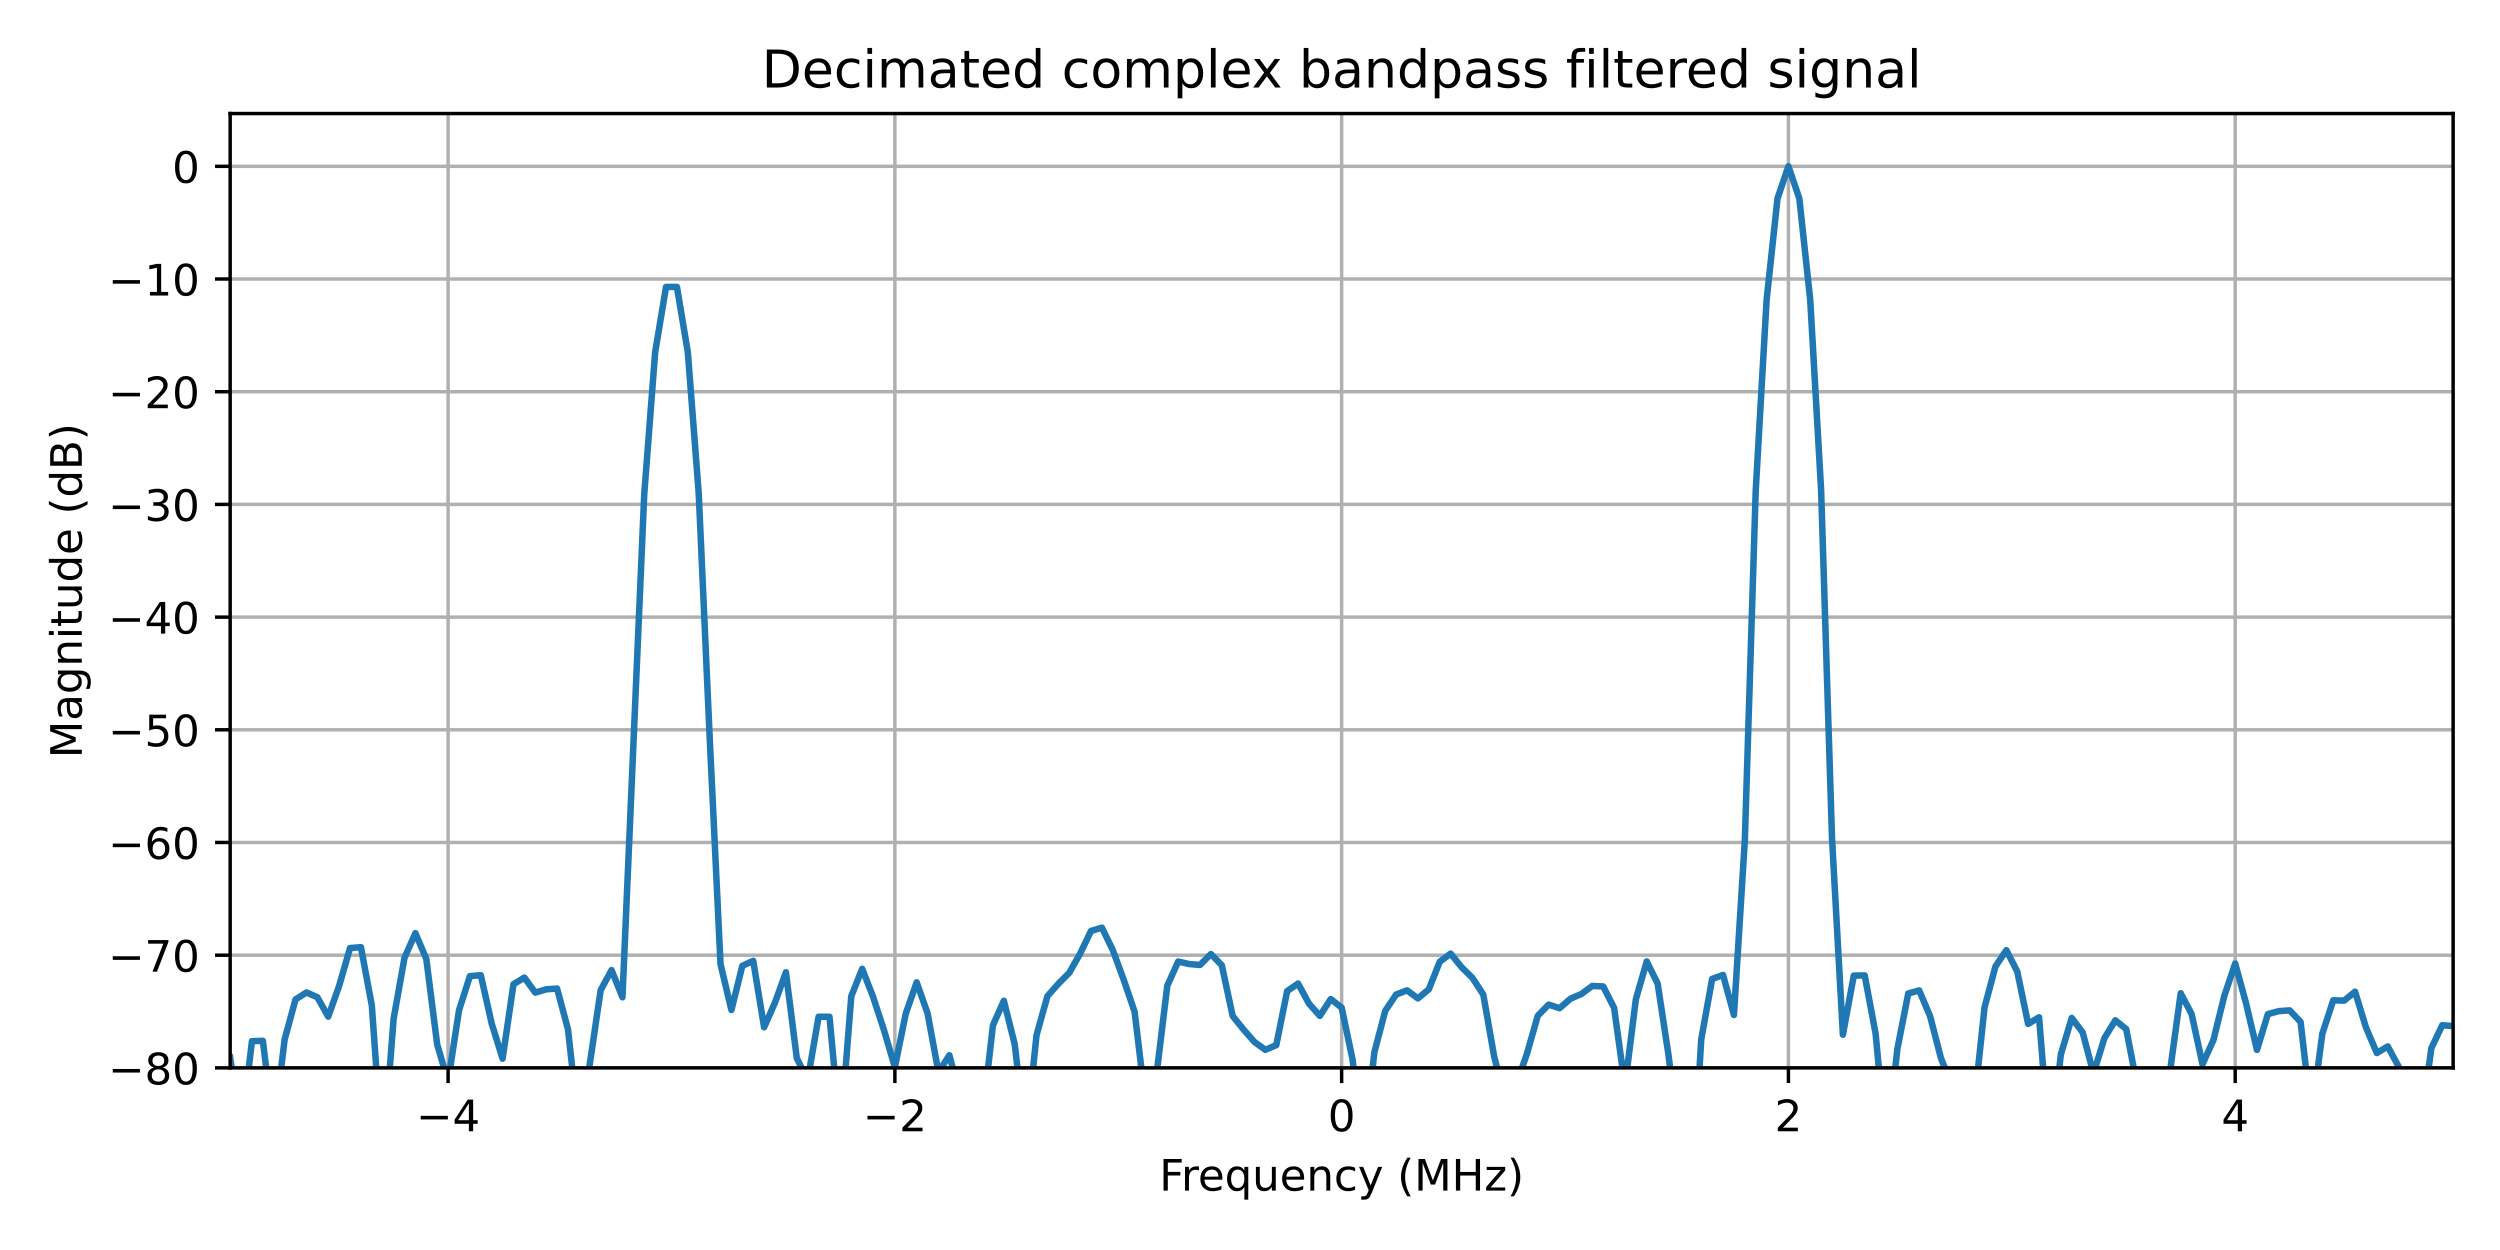
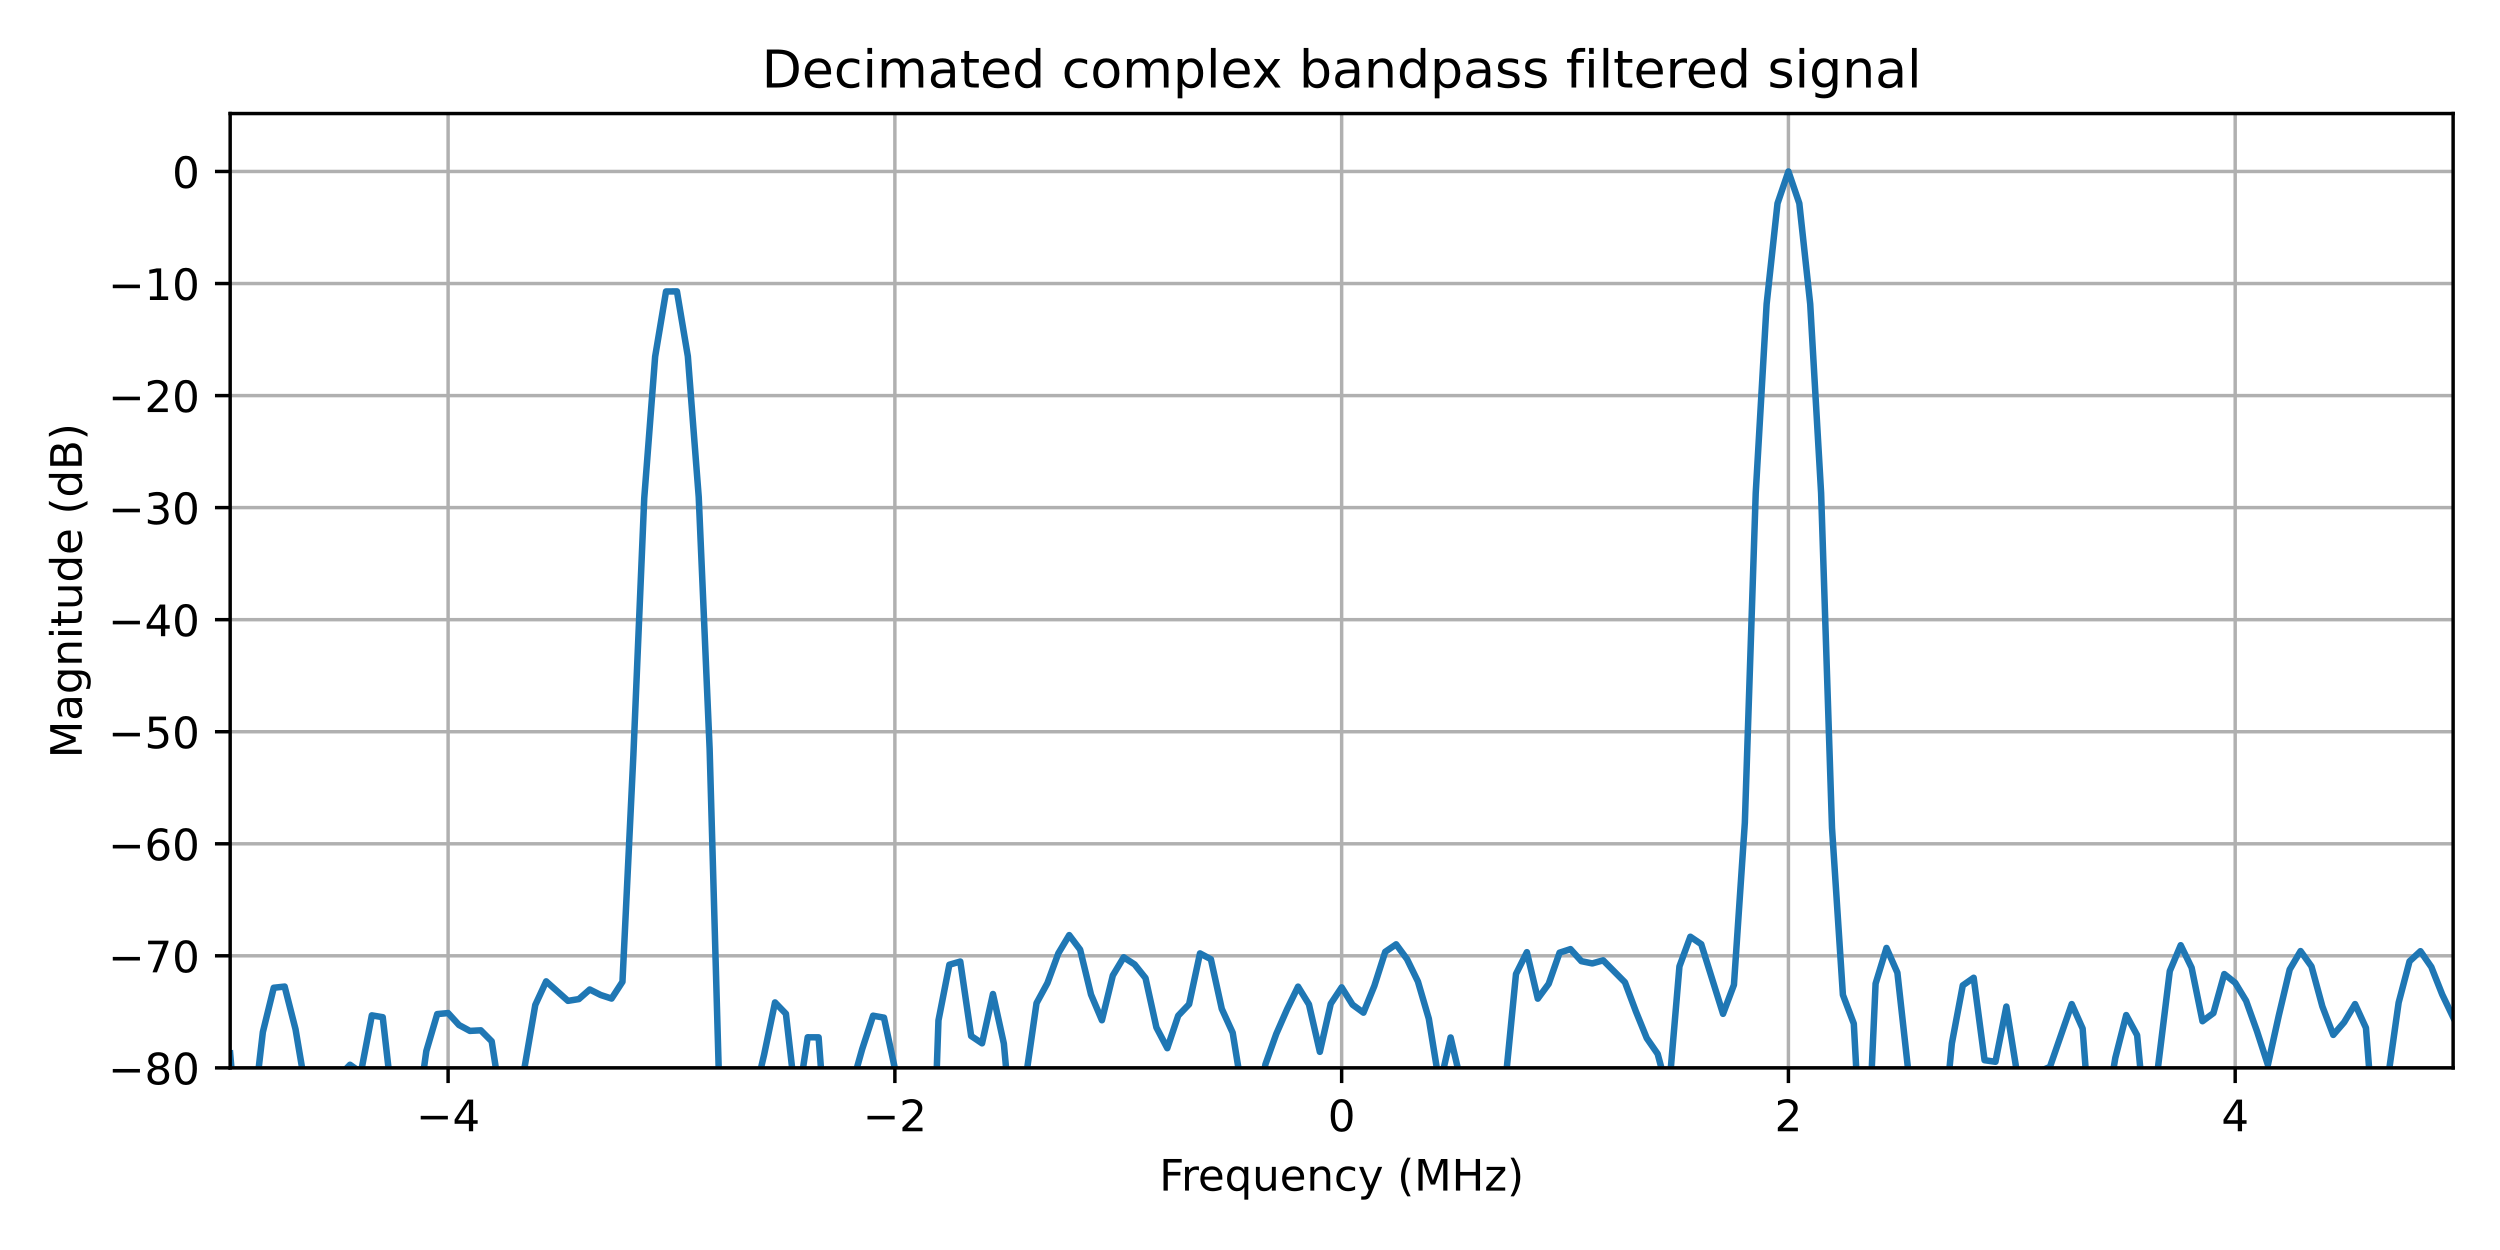
<svg xmlns="http://www.w3.org/2000/svg" xmlns:xlink="http://www.w3.org/1999/xlink" width="576pt" height="288pt" viewBox="0 0 576 288" version="1.1">
  <defs>
    <style type="text/css">*{stroke-linejoin: round; stroke-linecap: butt}</style>
  </defs>
  <g id="figure_1">
    <g id="patch_1">
      <path d="M 0 288  L 576 288  L 576 0  L 0 0  z " style="fill: #ffffff" />
    </g>
    <g id="axes_1">
      <g id="patch_2">
        <path d="M 53.03 246.04  L 565.2 246.04  L 565.2 26.16  L 53.03 26.16  z " style="fill: #ffffff" />
      </g>
      <g id="matplotlib.axis_1">
        <g id="xtick_1">
          <g id="line2d_1">
-             <path d="M 103.243 246.04  L 103.243 26.16  " clip-path="url(#p089b69aa2b)" style="fill: none; stroke: #b0b0b0; stroke-width: 0.8; stroke-linecap: square" />
+             <path d="M 103.243 246.04  L 103.243 26.16  " clip-path="url(#p2681153437)" style="fill: none; stroke: #b0b0b0; stroke-width: 0.8; stroke-linecap: square" />
          </g>
          <g id="line2d_2">
            <defs>
-               <path id="m8bd10364a5" d="M 0 0  L 0 3.5  " style="stroke: #000000; stroke-width: 0.8" />
+               <path id="mbafe1e1e7d" d="M 0 0  L 0 3.5  " style="stroke: #000000; stroke-width: 0.8" />
            </defs>
            <g>
-               <use xlink:href="#m8bd10364a5" x="103.243" y="246.04" style="stroke: #000000; stroke-width: 0.8" />
+               <use xlink:href="#mbafe1e1e7d" x="103.243" y="246.04" style="stroke: #000000; stroke-width: 0.8" />
            </g>
          </g>
          <g id="text_1">
            <g transform="translate(95.87165 260.6384) scale(0.1 -0.1)">
              <defs>
                <path id="DejaVuSans-2212" d="M 678 2272  L 4684 2272  L 4684 1741  L 678 1741  L 678 2272  z " transform="scale(0.015625)" />
                <path id="DejaVuSans-34" d="M 2419 4116  L 825 1625  L 2419 1625  L 2419 4116  z M 2253 4666  L 3047 4666  L 3047 1625  L 3713 1625  L 3713 1100  L 3047 1100  L 3047 0  L 2419 0  L 2419 1100  L 313 1100  L 313 1709  L 2253 4666  z " transform="scale(0.015625)" />
              </defs>
              <use xlink:href="#DejaVuSans-2212" />
              <use xlink:href="#DejaVuSans-34" transform="translate(83.78906 0)" />
            </g>
          </g>
        </g>
        <g id="xtick_2">
          <g id="line2d_3">
-             <path d="M 206.179 246.04  L 206.179 26.16  " clip-path="url(#p089b69aa2b)" style="fill: none; stroke: #b0b0b0; stroke-width: 0.8; stroke-linecap: square" />
+             <path d="M 206.179 246.04  L 206.179 26.16  " clip-path="url(#p2681153437)" style="fill: none; stroke: #b0b0b0; stroke-width: 0.8; stroke-linecap: square" />
          </g>
          <g id="line2d_4">
            <g>
-               <use xlink:href="#m8bd10364a5" x="206.179" y="246.04" style="stroke: #000000; stroke-width: 0.8" />
+               <use xlink:href="#mbafe1e1e7d" x="206.179" y="246.04" style="stroke: #000000; stroke-width: 0.8" />
            </g>
          </g>
          <g id="text_2">
            <g transform="translate(198.8078 260.6384) scale(0.1 -0.1)">
              <defs>
                <path id="DejaVuSans-32" d="M 1228 531  L 3431 531  L 3431 0  L 469 0  L 469 531  Q 828 903 1448 1529  Q 2069 2156 2228 2338  Q 2531 2678 2651 2914  Q 2772 3150 2772 3378  Q 2772 3750 2511 3984  Q 2250 4219 1831 4219  Q 1534 4219 1204 4116  Q 875 4013 500 3803  L 500 4441  Q 881 4594 1212 4672  Q 1544 4750 1819 4750  Q 2544 4750 2975 4387  Q 3406 4025 3406 3419  Q 3406 3131 3298 2873  Q 3191 2616 2906 2266  Q 2828 2175 2409 1742  Q 1991 1309 1228 531  z " transform="scale(0.015625)" />
              </defs>
              <use xlink:href="#DejaVuSans-2212" />
              <use xlink:href="#DejaVuSans-32" transform="translate(83.78906 0)" />
            </g>
          </g>
        </g>
        <g id="xtick_3">
          <g id="line2d_5">
-             <path d="M 309.115 246.04  L 309.115 26.16  " clip-path="url(#p089b69aa2b)" style="fill: none; stroke: #b0b0b0; stroke-width: 0.8; stroke-linecap: square" />
+             <path d="M 309.115 246.04  L 309.115 26.16  " clip-path="url(#p2681153437)" style="fill: none; stroke: #b0b0b0; stroke-width: 0.8; stroke-linecap: square" />
          </g>
          <g id="line2d_6">
            <g>
-               <use xlink:href="#m8bd10364a5" x="309.115" y="246.04" style="stroke: #000000; stroke-width: 0.8" />
+               <use xlink:href="#mbafe1e1e7d" x="309.115" y="246.04" style="stroke: #000000; stroke-width: 0.8" />
            </g>
          </g>
          <g id="text_3">
            <g transform="translate(305.9337 260.6384) scale(0.1 -0.1)">
              <defs>
                <path id="DejaVuSans-30" d="M 2034 4250  Q 1547 4250 1301 3770  Q 1056 3291 1056 2328  Q 1056 1369 1301 889  Q 1547 409 2034 409  Q 2525 409 2770 889  Q 3016 1369 3016 2328  Q 3016 3291 2770 3770  Q 2525 4250 2034 4250  z M 2034 4750  Q 2819 4750 3233 4129  Q 3647 3509 3647 2328  Q 3647 1150 3233 529  Q 2819 -91 2034 -91  Q 1250 -91 836 529  Q 422 1150 422 2328  Q 422 3509 836 4129  Q 1250 4750 2034 4750  z " transform="scale(0.015625)" />
              </defs>
              <use xlink:href="#DejaVuSans-30" />
            </g>
          </g>
        </g>
        <g id="xtick_4">
          <g id="line2d_7">
-             <path d="M 412.051 246.04  L 412.051 26.16  " clip-path="url(#p089b69aa2b)" style="fill: none; stroke: #b0b0b0; stroke-width: 0.8; stroke-linecap: square" />
+             <path d="M 412.051 246.04  L 412.051 26.16  " clip-path="url(#p2681153437)" style="fill: none; stroke: #b0b0b0; stroke-width: 0.8; stroke-linecap: square" />
          </g>
          <g id="line2d_8">
            <g>
-               <use xlink:href="#m8bd10364a5" x="412.051" y="246.04" style="stroke: #000000; stroke-width: 0.8" />
+               <use xlink:href="#mbafe1e1e7d" x="412.051" y="246.04" style="stroke: #000000; stroke-width: 0.8" />
            </g>
          </g>
          <g id="text_4">
            <g transform="translate(408.8699 260.6384) scale(0.1 -0.1)">
              <use xlink:href="#DejaVuSans-32" />
            </g>
          </g>
        </g>
        <g id="xtick_5">
          <g id="line2d_9">
-             <path d="M 514.987 246.04  L 514.987 26.16  " clip-path="url(#p089b69aa2b)" style="fill: none; stroke: #b0b0b0; stroke-width: 0.8; stroke-linecap: square" />
+             <path d="M 514.987 246.04  L 514.987 26.16  " clip-path="url(#p2681153437)" style="fill: none; stroke: #b0b0b0; stroke-width: 0.8; stroke-linecap: square" />
          </g>
          <g id="line2d_10">
            <g>
-               <use xlink:href="#m8bd10364a5" x="514.987" y="246.04" style="stroke: #000000; stroke-width: 0.8" />
+               <use xlink:href="#mbafe1e1e7d" x="514.987" y="246.04" style="stroke: #000000; stroke-width: 0.8" />
            </g>
          </g>
          <g id="text_5">
            <g transform="translate(511.806 260.6384) scale(0.1 -0.1)">
              <use xlink:href="#DejaVuSans-34" />
            </g>
          </g>
        </g>
        <g id="text_6">
          <g transform="translate(267.0962 274.3166) scale(0.1 -0.1)">
            <defs>
              <path id="DejaVuSans-46" d="M 628 4666  L 3309 4666  L 3309 4134  L 1259 4134  L 1259 2759  L 3109 2759  L 3109 2228  L 1259 2228  L 1259 0  L 628 0  L 628 4666  z " transform="scale(0.015625)" />
              <path id="DejaVuSans-72" d="M 2631 2963  Q 2534 3019 2420 3045  Q 2306 3072 2169 3072  Q 1681 3072 1420 2755  Q 1159 2438 1159 1844  L 1159 0  L 581 0  L 581 3500  L 1159 3500  L 1159 2956  Q 1341 3275 1631 3429  Q 1922 3584 2338 3584  Q 2397 3584 2469 3576  Q 2541 3569 2628 3553  L 2631 2963  z " transform="scale(0.015625)" />
              <path id="DejaVuSans-65" d="M 3597 1894  L 3597 1613  L 953 1613  Q 991 1019 1311 708  Q 1631 397 2203 397  Q 2534 397 2845 478  Q 3156 559 3463 722  L 3463 178  Q 3153 47 2828 -22  Q 2503 -91 2169 -91  Q 1331 -91 842 396  Q 353 884 353 1716  Q 353 2575 817 3079  Q 1281 3584 2069 3584  Q 2775 3584 3186 3129  Q 3597 2675 3597 1894  z M 3022 2063  Q 3016 2534 2758 2815  Q 2500 3097 2075 3097  Q 1594 3097 1305 2825  Q 1016 2553 972 2059  L 3022 2063  z " transform="scale(0.015625)" />
              <path id="DejaVuSans-71" d="M 947 1747  Q 947 1113 1208 752  Q 1469 391 1925 391  Q 2381 391 2643 752  Q 2906 1113 2906 1747  Q 2906 2381 2643 2742  Q 2381 3103 1925 3103  Q 1469 3103 1208 2742  Q 947 2381 947 1747  z M 2906 525  Q 2725 213 2448 61  Q 2172 -91 1784 -91  Q 1150 -91 751 415  Q 353 922 353 1747  Q 353 2572 751 3078  Q 1150 3584 1784 3584  Q 2172 3584 2448 3432  Q 2725 3281 2906 2969  L 2906 3500  L 3481 3500  L 3481 -1331  L 2906 -1331  L 2906 525  z " transform="scale(0.015625)" />
              <path id="DejaVuSans-75" d="M 544 1381  L 544 3500  L 1119 3500  L 1119 1403  Q 1119 906 1312 657  Q 1506 409 1894 409  Q 2359 409 2629 706  Q 2900 1003 2900 1516  L 2900 3500  L 3475 3500  L 3475 0  L 2900 0  L 2900 538  Q 2691 219 2414 64  Q 2138 -91 1772 -91  Q 1169 -91 856 284  Q 544 659 544 1381  z M 1991 3584  L 1991 3584  z " transform="scale(0.015625)" />
              <path id="DejaVuSans-6e" d="M 3513 2113  L 3513 0  L 2938 0  L 2938 2094  Q 2938 2591 2744 2837  Q 2550 3084 2163 3084  Q 1697 3084 1428 2787  Q 1159 2491 1159 1978  L 1159 0  L 581 0  L 581 3500  L 1159 3500  L 1159 2956  Q 1366 3272 1645 3428  Q 1925 3584 2291 3584  Q 2894 3584 3203 3211  Q 3513 2838 3513 2113  z " transform="scale(0.015625)" />
              <path id="DejaVuSans-63" d="M 3122 3366  L 3122 2828  Q 2878 2963 2633 3030  Q 2388 3097 2138 3097  Q 1578 3097 1268 2742  Q 959 2388 959 1747  Q 959 1106 1268 751  Q 1578 397 2138 397  Q 2388 397 2633 464  Q 2878 531 3122 666  L 3122 134  Q 2881 22 2623 -34  Q 2366 -91 2075 -91  Q 1284 -91 818 406  Q 353 903 353 1747  Q 353 2603 823 3093  Q 1294 3584 2113 3584  Q 2378 3584 2631 3529  Q 2884 3475 3122 3366  z " transform="scale(0.015625)" />
              <path id="DejaVuSans-79" d="M 2059 -325  Q 1816 -950 1584 -1140  Q 1353 -1331 966 -1331  L 506 -1331  L 506 -850  L 844 -850  Q 1081 -850 1212 -737  Q 1344 -625 1503 -206  L 1606 56  L 191 3500  L 800 3500  L 1894 763  L 2988 3500  L 3597 3500  L 2059 -325  z " transform="scale(0.015625)" />
              <path id="DejaVuSans-20" transform="scale(0.015625)" />
              <path id="DejaVuSans-28" d="M 1984 4856  Q 1566 4138 1362 3434  Q 1159 2731 1159 2009  Q 1159 1288 1364 580  Q 1569 -128 1984 -844  L 1484 -844  Q 1016 -109 783 600  Q 550 1309 550 2009  Q 550 2706 781 3412  Q 1013 4119 1484 4856  L 1984 4856  z " transform="scale(0.015625)" />
              <path id="DejaVuSans-4d" d="M 628 4666  L 1569 4666  L 2759 1491  L 3956 4666  L 4897 4666  L 4897 0  L 4281 0  L 4281 4097  L 3078 897  L 2444 897  L 1241 4097  L 1241 0  L 628 0  L 628 4666  z " transform="scale(0.015625)" />
              <path id="DejaVuSans-48" d="M 628 4666  L 1259 4666  L 1259 2753  L 3553 2753  L 3553 4666  L 4184 4666  L 4184 0  L 3553 0  L 3553 2222  L 1259 2222  L 1259 0  L 628 0  L 628 4666  z " transform="scale(0.015625)" />
              <path id="DejaVuSans-7a" d="M 353 3500  L 3084 3500  L 3084 2975  L 922 459  L 3084 459  L 3084 0  L 275 0  L 275 525  L 2438 3041  L 353 3041  L 353 3500  z " transform="scale(0.015625)" />
              <path id="DejaVuSans-29" d="M 513 4856  L 1013 4856  Q 1481 4119 1714 3412  Q 1947 2706 1947 2009  Q 1947 1309 1714 600  Q 1481 -109 1013 -844  L 513 -844  Q 928 -128 1133 580  Q 1338 1288 1338 2009  Q 1338 2731 1133 3434  Q 928 4138 513 4856  z " transform="scale(0.015625)" />
            </defs>
            <use xlink:href="#DejaVuSans-46" />
            <use xlink:href="#DejaVuSans-72" transform="translate(50.26953 0)" />
            <use xlink:href="#DejaVuSans-65" transform="translate(89.13281 0)" />
            <use xlink:href="#DejaVuSans-71" transform="translate(150.6562 0)" />
            <use xlink:href="#DejaVuSans-75" transform="translate(214.1328 0)" />
            <use xlink:href="#DejaVuSans-65" transform="translate(277.5117 0)" />
            <use xlink:href="#DejaVuSans-6e" transform="translate(339.0352 0)" />
            <use xlink:href="#DejaVuSans-63" transform="translate(402.4141 0)" />
            <use xlink:href="#DejaVuSans-79" transform="translate(457.3945 0)" />
            <use xlink:href="#DejaVuSans-20" transform="translate(516.5742 0)" />
            <use xlink:href="#DejaVuSans-28" transform="translate(548.3613 0)" />
            <use xlink:href="#DejaVuSans-4d" transform="translate(587.375 0)" />
            <use xlink:href="#DejaVuSans-48" transform="translate(673.6543 0)" />
            <use xlink:href="#DejaVuSans-7a" transform="translate(748.8496 0)" />
            <use xlink:href="#DejaVuSans-29" transform="translate(801.3398 0)" />
          </g>
        </g>
      </g>
      <g id="matplotlib.axis_2">
        <g id="ytick_1">
          <g id="line2d_11">
-             <path d="M 53.03 246.04  L 565.2 246.04  " clip-path="url(#p089b69aa2b)" style="fill: none; stroke: #b0b0b0; stroke-width: 0.8; stroke-linecap: square" />
+             <path d="M 53.03 246.04  L 565.2 246.04  " clip-path="url(#p2681153437)" style="fill: none; stroke: #b0b0b0; stroke-width: 0.8; stroke-linecap: square" />
          </g>
          <g id="line2d_12">
            <defs>
-               <path id="m7b2976592a" d="M 0 0  L -3.5 0  " style="stroke: #000000; stroke-width: 0.8" />
+               <path id="m16be97ea42" d="M 0 0  L -3.5 0  " style="stroke: #000000; stroke-width: 0.8" />
            </defs>
            <g>
-               <use xlink:href="#m7b2976592a" x="53.03" y="246.04" style="stroke: #000000; stroke-width: 0.8" />
+               <use xlink:href="#m16be97ea42" x="53.03" y="246.04" style="stroke: #000000; stroke-width: 0.8" />
            </g>
          </g>
          <g id="text_7">
            <g transform="translate(24.92531 249.8392) scale(0.1 -0.1)">
              <defs>
                <path id="DejaVuSans-38" d="M 2034 2216  Q 1584 2216 1326 1975  Q 1069 1734 1069 1313  Q 1069 891 1326 650  Q 1584 409 2034 409  Q 2484 409 2743 651  Q 3003 894 3003 1313  Q 3003 1734 2745 1975  Q 2488 2216 2034 2216  z M 1403 2484  Q 997 2584 770 2862  Q 544 3141 544 3541  Q 544 4100 942 4425  Q 1341 4750 2034 4750  Q 2731 4750 3128 4425  Q 3525 4100 3525 3541  Q 3525 3141 3298 2862  Q 3072 2584 2669 2484  Q 3125 2378 3379 2068  Q 3634 1759 3634 1313  Q 3634 634 3220 271  Q 2806 -91 2034 -91  Q 1263 -91 848 271  Q 434 634 434 1313  Q 434 1759 690 2068  Q 947 2378 1403 2484  z M 1172 3481  Q 1172 3119 1398 2916  Q 1625 2713 2034 2713  Q 2441 2713 2670 2916  Q 2900 3119 2900 3481  Q 2900 3844 2670 4047  Q 2441 4250 2034 4250  Q 1625 4250 1398 4047  Q 1172 3844 1172 3481  z " transform="scale(0.015625)" />
              </defs>
              <use xlink:href="#DejaVuSans-2212" />
              <use xlink:href="#DejaVuSans-38" transform="translate(83.78906 0)" />
              <use xlink:href="#DejaVuSans-30" transform="translate(147.4121 0)" />
            </g>
          </g>
        </g>
        <g id="ytick_2">
          <g id="line2d_13">
-             <path d="M 53.03 220.075  L 565.2 220.075  " clip-path="url(#p089b69aa2b)" style="fill: none; stroke: #b0b0b0; stroke-width: 0.8; stroke-linecap: square" />
+             <path d="M 53.03 220.223  L 565.2 220.223  " clip-path="url(#p2681153437)" style="fill: none; stroke: #b0b0b0; stroke-width: 0.8; stroke-linecap: square" />
          </g>
          <g id="line2d_14">
            <g>
-               <use xlink:href="#m7b2976592a" x="53.03" y="220.075" style="stroke: #000000; stroke-width: 0.8" />
+               <use xlink:href="#m16be97ea42" x="53.03" y="220.223" style="stroke: #000000; stroke-width: 0.8" />
            </g>
          </g>
          <g id="text_8">
-             <g transform="translate(24.92531 223.8743) scale(0.1 -0.1)">
+             <g transform="translate(24.92531 224.0227) scale(0.1 -0.1)">
              <defs>
                <path id="DejaVuSans-37" d="M 525 4666  L 3525 4666  L 3525 4397  L 1831 0  L 1172 0  L 2766 4134  L 525 4134  L 525 4666  z " transform="scale(0.015625)" />
              </defs>
              <use xlink:href="#DejaVuSans-2212" />
              <use xlink:href="#DejaVuSans-37" transform="translate(83.78906 0)" />
              <use xlink:href="#DejaVuSans-30" transform="translate(147.4121 0)" />
            </g>
          </g>
        </g>
        <g id="ytick_3">
          <g id="line2d_15">
-             <path d="M 53.03 194.11  L 565.2 194.11  " clip-path="url(#p089b69aa2b)" style="fill: none; stroke: #b0b0b0; stroke-width: 0.8; stroke-linecap: square" />
+             <path d="M 53.03 194.407  L 565.2 194.407  " clip-path="url(#p2681153437)" style="fill: none; stroke: #b0b0b0; stroke-width: 0.8; stroke-linecap: square" />
          </g>
          <g id="line2d_16">
            <g>
-               <use xlink:href="#m7b2976592a" x="53.03" y="194.11" style="stroke: #000000; stroke-width: 0.8" />
+               <use xlink:href="#m16be97ea42" x="53.03" y="194.407" style="stroke: #000000; stroke-width: 0.8" />
            </g>
          </g>
          <g id="text_9">
-             <g transform="translate(24.92531 197.9094) scale(0.1 -0.1)">
+             <g transform="translate(24.92531 198.2061) scale(0.1 -0.1)">
              <defs>
                <path id="DejaVuSans-36" d="M 2113 2584  Q 1688 2584 1439 2293  Q 1191 2003 1191 1497  Q 1191 994 1439 701  Q 1688 409 2113 409  Q 2538 409 2786 701  Q 3034 994 3034 1497  Q 3034 2003 2786 2293  Q 2538 2584 2113 2584  z M 3366 4563  L 3366 3988  Q 3128 4100 2886 4159  Q 2644 4219 2406 4219  Q 1781 4219 1451 3797  Q 1122 3375 1075 2522  Q 1259 2794 1537 2939  Q 1816 3084 2150 3084  Q 2853 3084 3261 2657  Q 3669 2231 3669 1497  Q 3669 778 3244 343  Q 2819 -91 2113 -91  Q 1303 -91 875 529  Q 447 1150 447 2328  Q 447 3434 972 4092  Q 1497 4750 2381 4750  Q 2619 4750 2861 4703  Q 3103 4656 3366 4563  z " transform="scale(0.015625)" />
              </defs>
              <use xlink:href="#DejaVuSans-2212" />
              <use xlink:href="#DejaVuSans-36" transform="translate(83.78906 0)" />
              <use xlink:href="#DejaVuSans-30" transform="translate(147.4121 0)" />
            </g>
          </g>
        </g>
        <g id="ytick_4">
          <g id="line2d_17">
-             <path d="M 53.03 168.145  L 565.2 168.145  " clip-path="url(#p089b69aa2b)" style="fill: none; stroke: #b0b0b0; stroke-width: 0.8; stroke-linecap: square" />
+             <path d="M 53.03 168.59  L 565.2 168.59  " clip-path="url(#p2681153437)" style="fill: none; stroke: #b0b0b0; stroke-width: 0.8; stroke-linecap: square" />
          </g>
          <g id="line2d_18">
            <g>
-               <use xlink:href="#m7b2976592a" x="53.03" y="168.145" style="stroke: #000000; stroke-width: 0.8" />
+               <use xlink:href="#m16be97ea42" x="53.03" y="168.59" style="stroke: #000000; stroke-width: 0.8" />
            </g>
          </g>
          <g id="text_10">
-             <g transform="translate(24.92531 171.9445) scale(0.1 -0.1)">
+             <g transform="translate(24.92531 172.3895) scale(0.1 -0.1)">
              <defs>
                <path id="DejaVuSans-35" d="M 691 4666  L 3169 4666  L 3169 4134  L 1269 4134  L 1269 2991  Q 1406 3038 1543 3061  Q 1681 3084 1819 3084  Q 2600 3084 3056 2656  Q 3513 2228 3513 1497  Q 3513 744 3044 326  Q 2575 -91 1722 -91  Q 1428 -91 1123 -41  Q 819 9 494 109  L 494 744  Q 775 591 1075 516  Q 1375 441 1709 441  Q 2250 441 2565 725  Q 2881 1009 2881 1497  Q 2881 1984 2565 2268  Q 2250 2553 1709 2553  Q 1456 2553 1204 2497  Q 953 2441 691 2322  L 691 4666  z " transform="scale(0.015625)" />
              </defs>
              <use xlink:href="#DejaVuSans-2212" />
              <use xlink:href="#DejaVuSans-35" transform="translate(83.78906 0)" />
              <use xlink:href="#DejaVuSans-30" transform="translate(147.4121 0)" />
            </g>
          </g>
        </g>
        <g id="ytick_5">
          <g id="line2d_19">
-             <path d="M 53.03 142.18  L 565.2 142.18  " clip-path="url(#p089b69aa2b)" style="fill: none; stroke: #b0b0b0; stroke-width: 0.8; stroke-linecap: square" />
+             <path d="M 53.03 142.774  L 565.2 142.774  " clip-path="url(#p2681153437)" style="fill: none; stroke: #b0b0b0; stroke-width: 0.8; stroke-linecap: square" />
          </g>
          <g id="line2d_20">
            <g>
-               <use xlink:href="#m7b2976592a" x="53.03" y="142.18" style="stroke: #000000; stroke-width: 0.8" />
+               <use xlink:href="#m16be97ea42" x="53.03" y="142.774" style="stroke: #000000; stroke-width: 0.8" />
            </g>
          </g>
          <g id="text_11">
-             <g transform="translate(24.92531 145.9796) scale(0.1 -0.1)">
+             <g transform="translate(24.92531 146.573) scale(0.1 -0.1)">
              <use xlink:href="#DejaVuSans-2212" />
              <use xlink:href="#DejaVuSans-34" transform="translate(83.78906 0)" />
              <use xlink:href="#DejaVuSans-30" transform="translate(147.4121 0)" />
            </g>
          </g>
        </g>
        <g id="ytick_6">
          <g id="line2d_21">
-             <path d="M 53.03 116.215  L 565.2 116.215  " clip-path="url(#p089b69aa2b)" style="fill: none; stroke: #b0b0b0; stroke-width: 0.8; stroke-linecap: square" />
+             <path d="M 53.03 116.957  L 565.2 116.957  " clip-path="url(#p2681153437)" style="fill: none; stroke: #b0b0b0; stroke-width: 0.8; stroke-linecap: square" />
          </g>
          <g id="line2d_22">
            <g>
-               <use xlink:href="#m7b2976592a" x="53.03" y="116.215" style="stroke: #000000; stroke-width: 0.8" />
+               <use xlink:href="#m16be97ea42" x="53.03" y="116.957" style="stroke: #000000; stroke-width: 0.8" />
            </g>
          </g>
          <g id="text_12">
-             <g transform="translate(24.92531 120.0147) scale(0.1 -0.1)">
+             <g transform="translate(24.92531 120.7564) scale(0.1 -0.1)">
              <defs>
                <path id="DejaVuSans-33" d="M 2597 2516  Q 3050 2419 3304 2112  Q 3559 1806 3559 1356  Q 3559 666 3084 287  Q 2609 -91 1734 -91  Q 1441 -91 1130 -33  Q 819 25 488 141  L 488 750  Q 750 597 1062 519  Q 1375 441 1716 441  Q 2309 441 2620 675  Q 2931 909 2931 1356  Q 2931 1769 2642 2001  Q 2353 2234 1838 2234  L 1294 2234  L 1294 2753  L 1863 2753  Q 2328 2753 2575 2939  Q 2822 3125 2822 3475  Q 2822 3834 2567 4026  Q 2313 4219 1838 4219  Q 1578 4219 1281 4162  Q 984 4106 628 3988  L 628 4550  Q 988 4650 1302 4700  Q 1616 4750 1894 4750  Q 2613 4750 3031 4423  Q 3450 4097 3450 3541  Q 3450 3153 3228 2886  Q 3006 2619 2597 2516  z " transform="scale(0.015625)" />
              </defs>
              <use xlink:href="#DejaVuSans-2212" />
              <use xlink:href="#DejaVuSans-33" transform="translate(83.78906 0)" />
              <use xlink:href="#DejaVuSans-30" transform="translate(147.4121 0)" />
            </g>
          </g>
        </g>
        <g id="ytick_7">
          <g id="line2d_23">
-             <path d="M 53.03 90.251  L 565.2 90.251  " clip-path="url(#p089b69aa2b)" style="fill: none; stroke: #b0b0b0; stroke-width: 0.8; stroke-linecap: square" />
+             <path d="M 53.03 91.141  L 565.2 91.141  " clip-path="url(#p2681153437)" style="fill: none; stroke: #b0b0b0; stroke-width: 0.8; stroke-linecap: square" />
          </g>
          <g id="line2d_24">
            <g>
-               <use xlink:href="#m7b2976592a" x="53.03" y="90.251" style="stroke: #000000; stroke-width: 0.8" />
+               <use xlink:href="#m16be97ea42" x="53.03" y="91.141" style="stroke: #000000; stroke-width: 0.8" />
            </g>
          </g>
          <g id="text_13">
-             <g transform="translate(24.92531 94.04974) scale(0.1 -0.1)">
+             <g transform="translate(24.92531 94.93987) scale(0.1 -0.1)">
              <use xlink:href="#DejaVuSans-2212" />
              <use xlink:href="#DejaVuSans-32" transform="translate(83.78906 0)" />
              <use xlink:href="#DejaVuSans-30" transform="translate(147.4121 0)" />
            </g>
          </g>
        </g>
        <g id="ytick_8">
          <g id="line2d_25">
-             <path d="M 53.03 64.286  L 565.2 64.286  " clip-path="url(#p089b69aa2b)" style="fill: none; stroke: #b0b0b0; stroke-width: 0.8; stroke-linecap: square" />
+             <path d="M 53.03 65.324  L 565.2 65.324  " clip-path="url(#p2681153437)" style="fill: none; stroke: #b0b0b0; stroke-width: 0.8; stroke-linecap: square" />
          </g>
          <g id="line2d_26">
            <g>
-               <use xlink:href="#m7b2976592a" x="53.03" y="64.286" style="stroke: #000000; stroke-width: 0.8" />
+               <use xlink:href="#m16be97ea42" x="53.03" y="65.324" style="stroke: #000000; stroke-width: 0.8" />
            </g>
          </g>
          <g id="text_14">
-             <g transform="translate(24.92531 68.08482) scale(0.1 -0.1)">
+             <g transform="translate(24.92531 69.12332) scale(0.1 -0.1)">
              <defs>
                <path id="DejaVuSans-31" d="M 794 531  L 1825 531  L 1825 4091  L 703 3866  L 703 4441  L 1819 4666  L 2450 4666  L 2450 531  L 3481 531  L 3481 0  L 794 0  L 794 531  z " transform="scale(0.015625)" />
              </defs>
              <use xlink:href="#DejaVuSans-2212" />
              <use xlink:href="#DejaVuSans-31" transform="translate(83.78906 0)" />
              <use xlink:href="#DejaVuSans-30" transform="translate(147.4121 0)" />
            </g>
          </g>
        </g>
        <g id="ytick_9">
          <g id="line2d_27">
-             <path d="M 53.03 38.321  L 565.2 38.321  " clip-path="url(#p089b69aa2b)" style="fill: none; stroke: #b0b0b0; stroke-width: 0.8; stroke-linecap: square" />
+             <path d="M 53.03 39.508  L 565.2 39.508  " clip-path="url(#p2681153437)" style="fill: none; stroke: #b0b0b0; stroke-width: 0.8; stroke-linecap: square" />
          </g>
          <g id="line2d_28">
            <g>
-               <use xlink:href="#m7b2976592a" x="53.03" y="38.321" style="stroke: #000000; stroke-width: 0.8" />
+               <use xlink:href="#m16be97ea42" x="53.03" y="39.508" style="stroke: #000000; stroke-width: 0.8" />
            </g>
          </g>
          <g id="text_15">
-             <g transform="translate(39.6675 42.11991) scale(0.1 -0.1)">
+             <g transform="translate(39.6675 43.30676) scale(0.1 -0.1)">
              <use xlink:href="#DejaVuSans-30" />
            </g>
          </g>
        </g>
        <g id="text_16">
          <g transform="translate(18.84562 174.6852) rotate(-90) scale(0.1 -0.1)">
            <defs>
              <path id="DejaVuSans-61" d="M 2194 1759  Q 1497 1759 1228 1600  Q 959 1441 959 1056  Q 959 750 1161 570  Q 1363 391 1709 391  Q 2188 391 2477 730  Q 2766 1069 2766 1631  L 2766 1759  L 2194 1759  z M 3341 1997  L 3341 0  L 2766 0  L 2766 531  Q 2569 213 2275 61  Q 1981 -91 1556 -91  Q 1019 -91 701 211  Q 384 513 384 1019  Q 384 1609 779 1909  Q 1175 2209 1959 2209  L 2766 2209  L 2766 2266  Q 2766 2663 2505 2880  Q 2244 3097 1772 3097  Q 1472 3097 1187 3025  Q 903 2953 641 2809  L 641 3341  Q 956 3463 1253 3523  Q 1550 3584 1831 3584  Q 2591 3584 2966 3190  Q 3341 2797 3341 1997  z " transform="scale(0.015625)" />
              <path id="DejaVuSans-67" d="M 2906 1791  Q 2906 2416 2648 2759  Q 2391 3103 1925 3103  Q 1463 3103 1205 2759  Q 947 2416 947 1791  Q 947 1169 1205 825  Q 1463 481 1925 481  Q 2391 481 2648 825  Q 2906 1169 2906 1791  z M 3481 434  Q 3481 -459 3084 -895  Q 2688 -1331 1869 -1331  Q 1566 -1331 1297 -1286  Q 1028 -1241 775 -1147  L 775 -588  Q 1028 -725 1275 -790  Q 1522 -856 1778 -856  Q 2344 -856 2625 -561  Q 2906 -266 2906 331  L 2906 616  Q 2728 306 2450 153  Q 2172 0 1784 0  Q 1141 0 747 490  Q 353 981 353 1791  Q 353 2603 747 3093  Q 1141 3584 1784 3584  Q 2172 3584 2450 3431  Q 2728 3278 2906 2969  L 2906 3500  L 3481 3500  L 3481 434  z " transform="scale(0.015625)" />
              <path id="DejaVuSans-69" d="M 603 3500  L 1178 3500  L 1178 0  L 603 0  L 603 3500  z M 603 4863  L 1178 4863  L 1178 4134  L 603 4134  L 603 4863  z " transform="scale(0.015625)" />
              <path id="DejaVuSans-74" d="M 1172 4494  L 1172 3500  L 2356 3500  L 2356 3053  L 1172 3053  L 1172 1153  Q 1172 725 1289 603  Q 1406 481 1766 481  L 2356 481  L 2356 0  L 1766 0  Q 1100 0 847 248  Q 594 497 594 1153  L 594 3053  L 172 3053  L 172 3500  L 594 3500  L 594 4494  L 1172 4494  z " transform="scale(0.015625)" />
              <path id="DejaVuSans-64" d="M 2906 2969  L 2906 4863  L 3481 4863  L 3481 0  L 2906 0  L 2906 525  Q 2725 213 2448 61  Q 2172 -91 1784 -91  Q 1150 -91 751 415  Q 353 922 353 1747  Q 353 2572 751 3078  Q 1150 3584 1784 3584  Q 2172 3584 2448 3432  Q 2725 3281 2906 2969  z M 947 1747  Q 947 1113 1208 752  Q 1469 391 1925 391  Q 2381 391 2643 752  Q 2906 1113 2906 1747  Q 2906 2381 2643 2742  Q 2381 3103 1925 3103  Q 1469 3103 1208 2742  Q 947 2381 947 1747  z " transform="scale(0.015625)" />
              <path id="DejaVuSans-42" d="M 1259 2228  L 1259 519  L 2272 519  Q 2781 519 3026 730  Q 3272 941 3272 1375  Q 3272 1813 3026 2020  Q 2781 2228 2272 2228  L 1259 2228  z M 1259 4147  L 1259 2741  L 2194 2741  Q 2656 2741 2882 2914  Q 3109 3088 3109 3444  Q 3109 3797 2882 3972  Q 2656 4147 2194 4147  L 1259 4147  z M 628 4666  L 2241 4666  Q 2963 4666 3353 4366  Q 3744 4066 3744 3513  Q 3744 3084 3544 2831  Q 3344 2578 2956 2516  Q 3422 2416 3680 2098  Q 3938 1781 3938 1306  Q 3938 681 3513 340  Q 3088 0 2303 0  L 628 0  L 628 4666  z " transform="scale(0.015625)" />
            </defs>
            <use xlink:href="#DejaVuSans-4d" />
            <use xlink:href="#DejaVuSans-61" transform="translate(86.2793 0)" />
            <use xlink:href="#DejaVuSans-67" transform="translate(147.5586 0)" />
            <use xlink:href="#DejaVuSans-6e" transform="translate(211.0352 0)" />
            <use xlink:href="#DejaVuSans-69" transform="translate(274.4141 0)" />
            <use xlink:href="#DejaVuSans-74" transform="translate(302.1973 0)" />
            <use xlink:href="#DejaVuSans-75" transform="translate(341.4062 0)" />
            <use xlink:href="#DejaVuSans-64" transform="translate(404.7852 0)" />
            <use xlink:href="#DejaVuSans-65" transform="translate(468.2617 0)" />
            <use xlink:href="#DejaVuSans-20" transform="translate(529.7852 0)" />
            <use xlink:href="#DejaVuSans-28" transform="translate(561.5723 0)" />
            <use xlink:href="#DejaVuSans-64" transform="translate(600.5859 0)" />
            <use xlink:href="#DejaVuSans-42" transform="translate(664.0625 0)" />
            <use xlink:href="#DejaVuSans-29" transform="translate(732.666 0)" />
          </g>
        </g>
      </g>
      <g id="line2d_29">
-         <path d="M 53.03 243.663  L 55.541 260.875  L 58.051 239.888  L 60.562 239.805  L 63.073 260.253  L 65.583 239.473  L 68.094 230.268  L 70.604 228.667  L 73.115 229.76  L 75.626 234.226  L 78.136 227.152  L 80.647 218.437  L 83.158 218.228  L 85.668 231.661  L 88.179 267.081  L 90.69 234.708  L 93.2 220.661  L 95.711 215  L 98.221 220.961  L 100.732 240.664  L 103.243 249.193  L 105.753 232.785  L 108.264 224.911  L 110.775 224.685  L 113.285 235.822  L 115.796 243.923  L 118.307 226.759  L 120.817 225.234  L 123.328 228.696  L 125.838 227.941  L 128.349 227.762  L 130.86 237.134  L 133.37 259.8  L 135.881 245.179  L 138.392 228.13  L 140.902 223.512  L 143.413 229.775  L 148.434 113.866  L 150.945 81.181  L 153.455 66.114  L 155.966 66.113  L 158.477 81.167  L 160.987 113.702  L 163.498 169.591  L 166.009 222.153  L 168.519 232.704  L 171.03 222.53  L 173.541 221.378  L 176.051 236.68  L 178.562 230.981  L 181.072 224.014  L 183.583 243.815  L 186.094 248.828  L 188.604 234.255  L 191.115 234.263  L 193.626 261.334  L 196.136 229.523  L 198.647 223.219  L 201.158 229.682  L 203.668 237.345  L 206.179 245.864  L 208.69 233.535  L 211.2 226.328  L 213.711 233.467  L 216.221 247.032  L 218.732 243.125  L 221.243 252.52  L 223.753 274.18  L 226.264 258.091  L 228.775 236.219  L 231.285 230.571  L 233.796 240.62  L 236.307 262.451  L 238.817 238.498  L 241.328 229.509  L 243.838 226.669  L 246.349 224.15  L 248.86 219.713  L 251.37 214.493  L 253.881 213.736  L 256.392 218.904  L 258.902 225.743  L 261.413 233.109  L 263.924 254.038  L 266.434 247.795  L 268.945 227.103  L 271.455 221.54  L 273.966 222.116  L 276.477 222.322  L 278.987 219.812  L 281.498 222.383  L 284.009 234.101  L 286.519 237.209  L 289.03 240.076  L 291.541 241.88  L 294.051 240.793  L 296.562 228.348  L 299.072 226.608  L 301.583 231.229  L 304.094 234.058  L 306.604 230.188  L 309.115 232.159  L 311.626 244.085  L 314.136 265.514  L 316.647 242.464  L 319.158 232.901  L 321.668 229.153  L 324.179 228.179  L 326.689 230.029  L 329.2 227.931  L 331.711 221.595  L 334.221 219.705  L 336.732 222.826  L 339.243 225.301  L 341.753 229.162  L 344.264 243.467  L 346.775 253.307  L 349.285 250.055  L 351.796 242.812  L 354.306 234.028  L 356.817 231.464  L 359.328 232.284  L 361.838 230.104  L 364.349 229.014  L 366.86 227.169  L 369.37 227.271  L 371.881 232.19  L 374.392 250.235  L 376.902 230.23  L 379.413 221.515  L 381.923 226.625  L 384.434 243.139  L 386.945 264.082  L 389.455 281.535  L 391.966 239.47  L 394.477 225.547  L 396.987 224.632  L 399.498 233.847  L 402.009 193.585  L 404.519 112.964  L 407.03 69.056  L 409.54 45.717  L 412.051 38.321  L 414.562 45.716  L 417.072 69.042  L 419.583 112.87  L 422.094 193.086  L 424.604 238.405  L 427.115 224.774  L 429.626 224.737  L 432.136 238.133  L 434.647 264.556  L 437.158 241.643  L 439.668 228.892  L 442.179 228.196  L 444.689 234.118  L 447.2 243.81  L 449.711 250.125  L 452.221 263.457  L 454.732 255.573  L 457.243 232.077  L 459.753 222.666  L 462.264 218.928  L 464.775 223.839  L 467.285 235.909  L 469.796 234.385  L 472.306 265.442  L 474.817 242.948  L 477.328 234.546  L 479.838 237.856  L 482.349 247.367  L 484.86 239.173  L 487.37 235.08  L 489.881 237.105  L 492.392 250.08  L 494.902 270.874  L 497.413 277.803  L 499.923 247.191  L 502.434 228.855  L 504.945 233.627  L 507.455 245.186  L 509.966 239.658  L 512.477 229.455  L 514.987 221.998  L 517.498 231.201  L 520.009 241.896  L 522.519 233.646  L 525.03 232.966  L 527.54 232.787  L 530.051 235.449  L 532.562 257.125  L 535.072 238.135  L 537.583 230.464  L 540.094 230.541  L 542.604 228.487  L 545.115 236.712  L 547.626 242.618  L 550.136 241.098  L 552.647 245.734  L 555.157 263.925  L 557.668 260.011  L 560.179 241.512  L 562.689 236.212  L 565.2 236.408  L 565.2 236.408  " clip-path="url(#p089b69aa2b)" style="fill: none; stroke: #1f77b4; stroke-width: 1.5; stroke-linecap: square" />
+         <path d="M 53.03 242.703  L 55.541 272.24  L 58.051 259.372  L 60.562 237.795  L 63.073 227.579  L 65.583 227.305  L 68.094 237.154  L 70.604 251.983  L 73.115 251.704  L 75.626 252.866  L 78.136 247.93  L 80.647 245.32  L 83.158 247.105  L 85.668 233.939  L 88.179 234.364  L 93.2 278.557  L 98.221 242.179  L 100.732 233.646  L 103.243 233.41  L 105.753 236.163  L 108.264 237.519  L 110.775 237.385  L 113.285 239.913  L 115.796 256.08  L 118.307 262.416  L 120.817 246.142  L 123.328 231.548  L 125.838 226.106  L 130.86 230.598  L 133.37 230.19  L 135.881 227.977  L 138.392 229.244  L 140.902 230.07  L 143.413 226.201  L 145.924 174.113  L 148.434 114.762  L 150.945 82.157  L 153.455 67.151  L 155.966 67.136  L 158.477 82.091  L 160.987 114.507  L 163.498 172.545  L 166.009 261.201  L 168.519 255.398  L 171.03 269.107  L 173.541 253.697  L 176.051 243  L 178.562 230.961  L 181.072 233.568  L 183.583 255.466  L 186.094 238.99  L 188.604 239.001  L 191.115 271.807  L 193.626 247.104  L 196.136 250.636  L 198.647 241.714  L 201.158 234.017  L 203.668 234.468  L 206.179 246.183  L 208.69 277.025  L 211.2 252.76  L 212.895 289  M 214.325 289  L 216.221 235.105  L 218.732 222.27  L 221.243 221.542  L 223.753 238.687  L 226.264 240.384  L 228.775 229.021  L 231.285 240.436  L 233.796 268.05  L 236.307 248.606  L 238.817 231.126  L 241.328 226.502  L 243.838 219.655  L 246.349 215.451  L 248.86 218.796  L 251.37 229.153  L 253.881 235.065  L 256.392 224.748  L 258.902 220.562  L 261.413 222.198  L 263.924 225.344  L 266.434 236.726  L 268.945 241.501  L 271.455 234.016  L 273.966 231.376  L 276.477 219.664  L 278.987 221.004  L 281.498 232.435  L 284.009 237.941  L 286.519 253.405  L 289.03 262.763  L 291.541 245.251  L 294.051 238.222  L 296.562 232.488  L 299.072 227.324  L 301.583 231.412  L 304.094 242.341  L 306.604 231.264  L 309.115 227.486  L 311.626 231.477  L 314.136 233.318  L 316.647 227.165  L 319.158 219.299  L 321.668 217.572  L 324.179 220.984  L 326.689 226.145  L 329.2 234.72  L 331.711 250.203  L 334.221 239.035  L 336.732 249.757  L 339.243 254.394  L 341.753 255.208  L 344.264 249.025  L 346.775 249.985  L 349.285 224.412  L 351.796 219.386  L 354.306 230.087  L 356.817 226.677  L 359.328 219.497  L 361.838 218.679  L 364.349 221.455  L 366.86 221.973  L 369.37 221.26  L 374.392 226.327  L 376.902 233.023  L 379.413 239.195  L 381.923 242.818  L 384.434 252.204  L 386.945 222.654  L 389.455 215.826  L 391.966 217.535  L 396.987 233.587  L 399.498 226.91  L 402.009 189.584  L 404.519 113.6  L 407.03 70.059  L 409.54 46.862  L 412.051 39.508  L 414.562 46.86  L 417.072 70.054  L 419.583 113.607  L 422.094 190.759  L 424.604 229.224  L 427.115 235.847  L 429.626 282.098  L 432.136 226.631  L 434.647 218.409  L 437.158 224.11  L 439.668 246.833  L 442.179 258.818  L 444.689 252.986  L 447.2 266.455  L 449.711 240.389  L 452.221 227.038  L 454.732 225.277  L 457.243 244.271  L 459.753 244.632  L 462.264 231.918  L 464.775 247.581  L 467.285 257.885  L 469.796 246.882  L 472.306 245.824  L 477.328 231.345  L 479.838 236.983  L 482.349 270.576  L 484.86 258.702  L 487.37 243.74  L 489.881 233.874  L 492.392 238.508  L 494.902 264.584  L 499.923 223.739  L 502.434 217.779  L 504.945 222.956  L 507.455 235.288  L 509.966 233.423  L 512.477 224.426  L 514.987 226.428  L 517.498 230.582  L 520.009 237.588  L 522.519 245.335  L 525.03 233.994  L 527.54 223.385  L 530.051 219.133  L 532.562 222.637  L 535.072 231.873  L 537.583 238.44  L 540.094 235.53  L 542.604 231.342  L 545.115 236.829  L 547.626 268.785  L 550.136 248.749  L 552.647 231.005  L 555.157 221.485  L 557.668 219.162  L 560.179 222.808  L 562.689 229.135  L 565.2 234.373  L 565.2 234.373  " clip-path="url(#p2681153437)" style="fill: none; stroke: #1f77b4; stroke-width: 1.5; stroke-linecap: square" />
      </g>
      <g id="patch_3">
        <path d="M 53.03 246.04  L 53.03 26.16  " style="fill: none; stroke: #000000; stroke-width: 0.8; stroke-linejoin: miter; stroke-linecap: square" />
      </g>
      <g id="patch_4">
        <path d="M 565.2 246.04  L 565.2 26.16  " style="fill: none; stroke: #000000; stroke-width: 0.8; stroke-linejoin: miter; stroke-linecap: square" />
      </g>
      <g id="patch_5">
        <path d="M 53.03 246.04  L 565.2 246.04  " style="fill: none; stroke: #000000; stroke-width: 0.8; stroke-linejoin: miter; stroke-linecap: square" />
      </g>
      <g id="patch_6">
        <path d="M 53.03 26.16  L 565.2 26.16  " style="fill: none; stroke: #000000; stroke-width: 0.8; stroke-linejoin: miter; stroke-linecap: square" />
      </g>
      <g id="text_17">
        <g transform="translate(175.5016 20.16) scale(0.12 -0.12)">
          <defs>
            <path id="DejaVuSans-44" d="M 1259 4147  L 1259 519  L 2022 519  Q 2988 519 3436 956  Q 3884 1394 3884 2338  Q 3884 3275 3436 3711  Q 2988 4147 2022 4147  L 1259 4147  z M 628 4666  L 1925 4666  Q 3281 4666 3915 4102  Q 4550 3538 4550 2338  Q 4550 1131 3912 565  Q 3275 0 1925 0  L 628 0  L 628 4666  z " transform="scale(0.015625)" />
            <path id="DejaVuSans-6d" d="M 3328 2828  Q 3544 3216 3844 3400  Q 4144 3584 4550 3584  Q 5097 3584 5394 3201  Q 5691 2819 5691 2113  L 5691 0  L 5113 0  L 5113 2094  Q 5113 2597 4934 2840  Q 4756 3084 4391 3084  Q 3944 3084 3684 2787  Q 3425 2491 3425 1978  L 3425 0  L 2847 0  L 2847 2094  Q 2847 2600 2669 2842  Q 2491 3084 2119 3084  Q 1678 3084 1418 2786  Q 1159 2488 1159 1978  L 1159 0  L 581 0  L 581 3500  L 1159 3500  L 1159 2956  Q 1356 3278 1631 3431  Q 1906 3584 2284 3584  Q 2666 3584 2933 3390  Q 3200 3197 3328 2828  z " transform="scale(0.015625)" />
            <path id="DejaVuSans-6f" d="M 1959 3097  Q 1497 3097 1228 2736  Q 959 2375 959 1747  Q 959 1119 1226 758  Q 1494 397 1959 397  Q 2419 397 2687 759  Q 2956 1122 2956 1747  Q 2956 2369 2687 2733  Q 2419 3097 1959 3097  z M 1959 3584  Q 2709 3584 3137 3096  Q 3566 2609 3566 1747  Q 3566 888 3137 398  Q 2709 -91 1959 -91  Q 1206 -91 779 398  Q 353 888 353 1747  Q 353 2609 779 3096  Q 1206 3584 1959 3584  z " transform="scale(0.015625)" />
            <path id="DejaVuSans-70" d="M 1159 525  L 1159 -1331  L 581 -1331  L 581 3500  L 1159 3500  L 1159 2969  Q 1341 3281 1617 3432  Q 1894 3584 2278 3584  Q 2916 3584 3314 3078  Q 3713 2572 3713 1747  Q 3713 922 3314 415  Q 2916 -91 2278 -91  Q 1894 -91 1617 61  Q 1341 213 1159 525  z M 3116 1747  Q 3116 2381 2855 2742  Q 2594 3103 2138 3103  Q 1681 3103 1420 2742  Q 1159 2381 1159 1747  Q 1159 1113 1420 752  Q 1681 391 2138 391  Q 2594 391 2855 752  Q 3116 1113 3116 1747  z " transform="scale(0.015625)" />
            <path id="DejaVuSans-6c" d="M 603 4863  L 1178 4863  L 1178 0  L 603 0  L 603 4863  z " transform="scale(0.015625)" />
            <path id="DejaVuSans-78" d="M 3513 3500  L 2247 1797  L 3578 0  L 2900 0  L 1881 1375  L 863 0  L 184 0  L 1544 1831  L 300 3500  L 978 3500  L 1906 2253  L 2834 3500  L 3513 3500  z " transform="scale(0.015625)" />
            <path id="DejaVuSans-62" d="M 3116 1747  Q 3116 2381 2855 2742  Q 2594 3103 2138 3103  Q 1681 3103 1420 2742  Q 1159 2381 1159 1747  Q 1159 1113 1420 752  Q 1681 391 2138 391  Q 2594 391 2855 752  Q 3116 1113 3116 1747  z M 1159 2969  Q 1341 3281 1617 3432  Q 1894 3584 2278 3584  Q 2916 3584 3314 3078  Q 3713 2572 3713 1747  Q 3713 922 3314 415  Q 2916 -91 2278 -91  Q 1894 -91 1617 61  Q 1341 213 1159 525  L 1159 0  L 581 0  L 581 4863  L 1159 4863  L 1159 2969  z " transform="scale(0.015625)" />
            <path id="DejaVuSans-73" d="M 2834 3397  L 2834 2853  Q 2591 2978 2328 3040  Q 2066 3103 1784 3103  Q 1356 3103 1142 2972  Q 928 2841 928 2578  Q 928 2378 1081 2264  Q 1234 2150 1697 2047  L 1894 2003  Q 2506 1872 2764 1633  Q 3022 1394 3022 966  Q 3022 478 2636 193  Q 2250 -91 1575 -91  Q 1294 -91 989 -36  Q 684 19 347 128  L 347 722  Q 666 556 975 473  Q 1284 391 1588 391  Q 1994 391 2212 530  Q 2431 669 2431 922  Q 2431 1156 2273 1281  Q 2116 1406 1581 1522  L 1381 1569  Q 847 1681 609 1914  Q 372 2147 372 2553  Q 372 3047 722 3315  Q 1072 3584 1716 3584  Q 2034 3584 2315 3537  Q 2597 3491 2834 3397  z " transform="scale(0.015625)" />
            <path id="DejaVuSans-66" d="M 2375 4863  L 2375 4384  L 1825 4384  Q 1516 4384 1395 4259  Q 1275 4134 1275 3809  L 1275 3500  L 2222 3500  L 2222 3053  L 1275 3053  L 1275 0  L 697 0  L 697 3053  L 147 3053  L 147 3500  L 697 3500  L 697 3744  Q 697 4328 969 4595  Q 1241 4863 1831 4863  L 2375 4863  z " transform="scale(0.015625)" />
          </defs>
          <use xlink:href="#DejaVuSans-44" />
          <use xlink:href="#DejaVuSans-65" transform="translate(77.00195 0)" />
          <use xlink:href="#DejaVuSans-63" transform="translate(138.5254 0)" />
          <use xlink:href="#DejaVuSans-69" transform="translate(193.5059 0)" />
          <use xlink:href="#DejaVuSans-6d" transform="translate(221.2891 0)" />
          <use xlink:href="#DejaVuSans-61" transform="translate(318.7012 0)" />
          <use xlink:href="#DejaVuSans-74" transform="translate(379.9805 0)" />
          <use xlink:href="#DejaVuSans-65" transform="translate(419.1895 0)" />
          <use xlink:href="#DejaVuSans-64" transform="translate(480.7129 0)" />
          <use xlink:href="#DejaVuSans-20" transform="translate(544.1895 0)" />
          <use xlink:href="#DejaVuSans-63" transform="translate(575.9766 0)" />
          <use xlink:href="#DejaVuSans-6f" transform="translate(630.957 0)" />
          <use xlink:href="#DejaVuSans-6d" transform="translate(692.1387 0)" />
          <use xlink:href="#DejaVuSans-70" transform="translate(789.5508 0)" />
          <use xlink:href="#DejaVuSans-6c" transform="translate(853.0273 0)" />
          <use xlink:href="#DejaVuSans-65" transform="translate(880.8105 0)" />
          <use xlink:href="#DejaVuSans-78" transform="translate(940.584 0)" />
          <use xlink:href="#DejaVuSans-20" transform="translate(999.7637 0)" />
          <use xlink:href="#DejaVuSans-62" transform="translate(1031.551 0)" />
          <use xlink:href="#DejaVuSans-61" transform="translate(1095.027 0)" />
          <use xlink:href="#DejaVuSans-6e" transform="translate(1156.307 0)" />
          <use xlink:href="#DejaVuSans-64" transform="translate(1219.686 0)" />
          <use xlink:href="#DejaVuSans-70" transform="translate(1283.162 0)" />
          <use xlink:href="#DejaVuSans-61" transform="translate(1346.639 0)" />
          <use xlink:href="#DejaVuSans-73" transform="translate(1407.918 0)" />
          <use xlink:href="#DejaVuSans-73" transform="translate(1460.018 0)" />
          <use xlink:href="#DejaVuSans-20" transform="translate(1512.117 0)" />
          <use xlink:href="#DejaVuSans-66" transform="translate(1543.904 0)" />
          <use xlink:href="#DejaVuSans-69" transform="translate(1579.109 0)" />
          <use xlink:href="#DejaVuSans-6c" transform="translate(1606.893 0)" />
          <use xlink:href="#DejaVuSans-74" transform="translate(1634.676 0)" />
          <use xlink:href="#DejaVuSans-65" transform="translate(1673.885 0)" />
          <use xlink:href="#DejaVuSans-72" transform="translate(1735.408 0)" />
          <use xlink:href="#DejaVuSans-65" transform="translate(1774.271 0)" />
          <use xlink:href="#DejaVuSans-64" transform="translate(1835.795 0)" />
          <use xlink:href="#DejaVuSans-20" transform="translate(1899.271 0)" />
          <use xlink:href="#DejaVuSans-73" transform="translate(1931.059 0)" />
          <use xlink:href="#DejaVuSans-69" transform="translate(1983.158 0)" />
          <use xlink:href="#DejaVuSans-67" transform="translate(2010.941 0)" />
          <use xlink:href="#DejaVuSans-6e" transform="translate(2074.418 0)" />
          <use xlink:href="#DejaVuSans-61" transform="translate(2137.797 0)" />
          <use xlink:href="#DejaVuSans-6c" transform="translate(2199.076 0)" />
        </g>
      </g>
    </g>
  </g>
  <defs>
-     <clipPath id="p089b69aa2b">
+     <clipPath id="p2681153437">
      <rect x="53.03" y="26.16" width="512.17" height="219.88" />
    </clipPath>
  </defs>
</svg>
